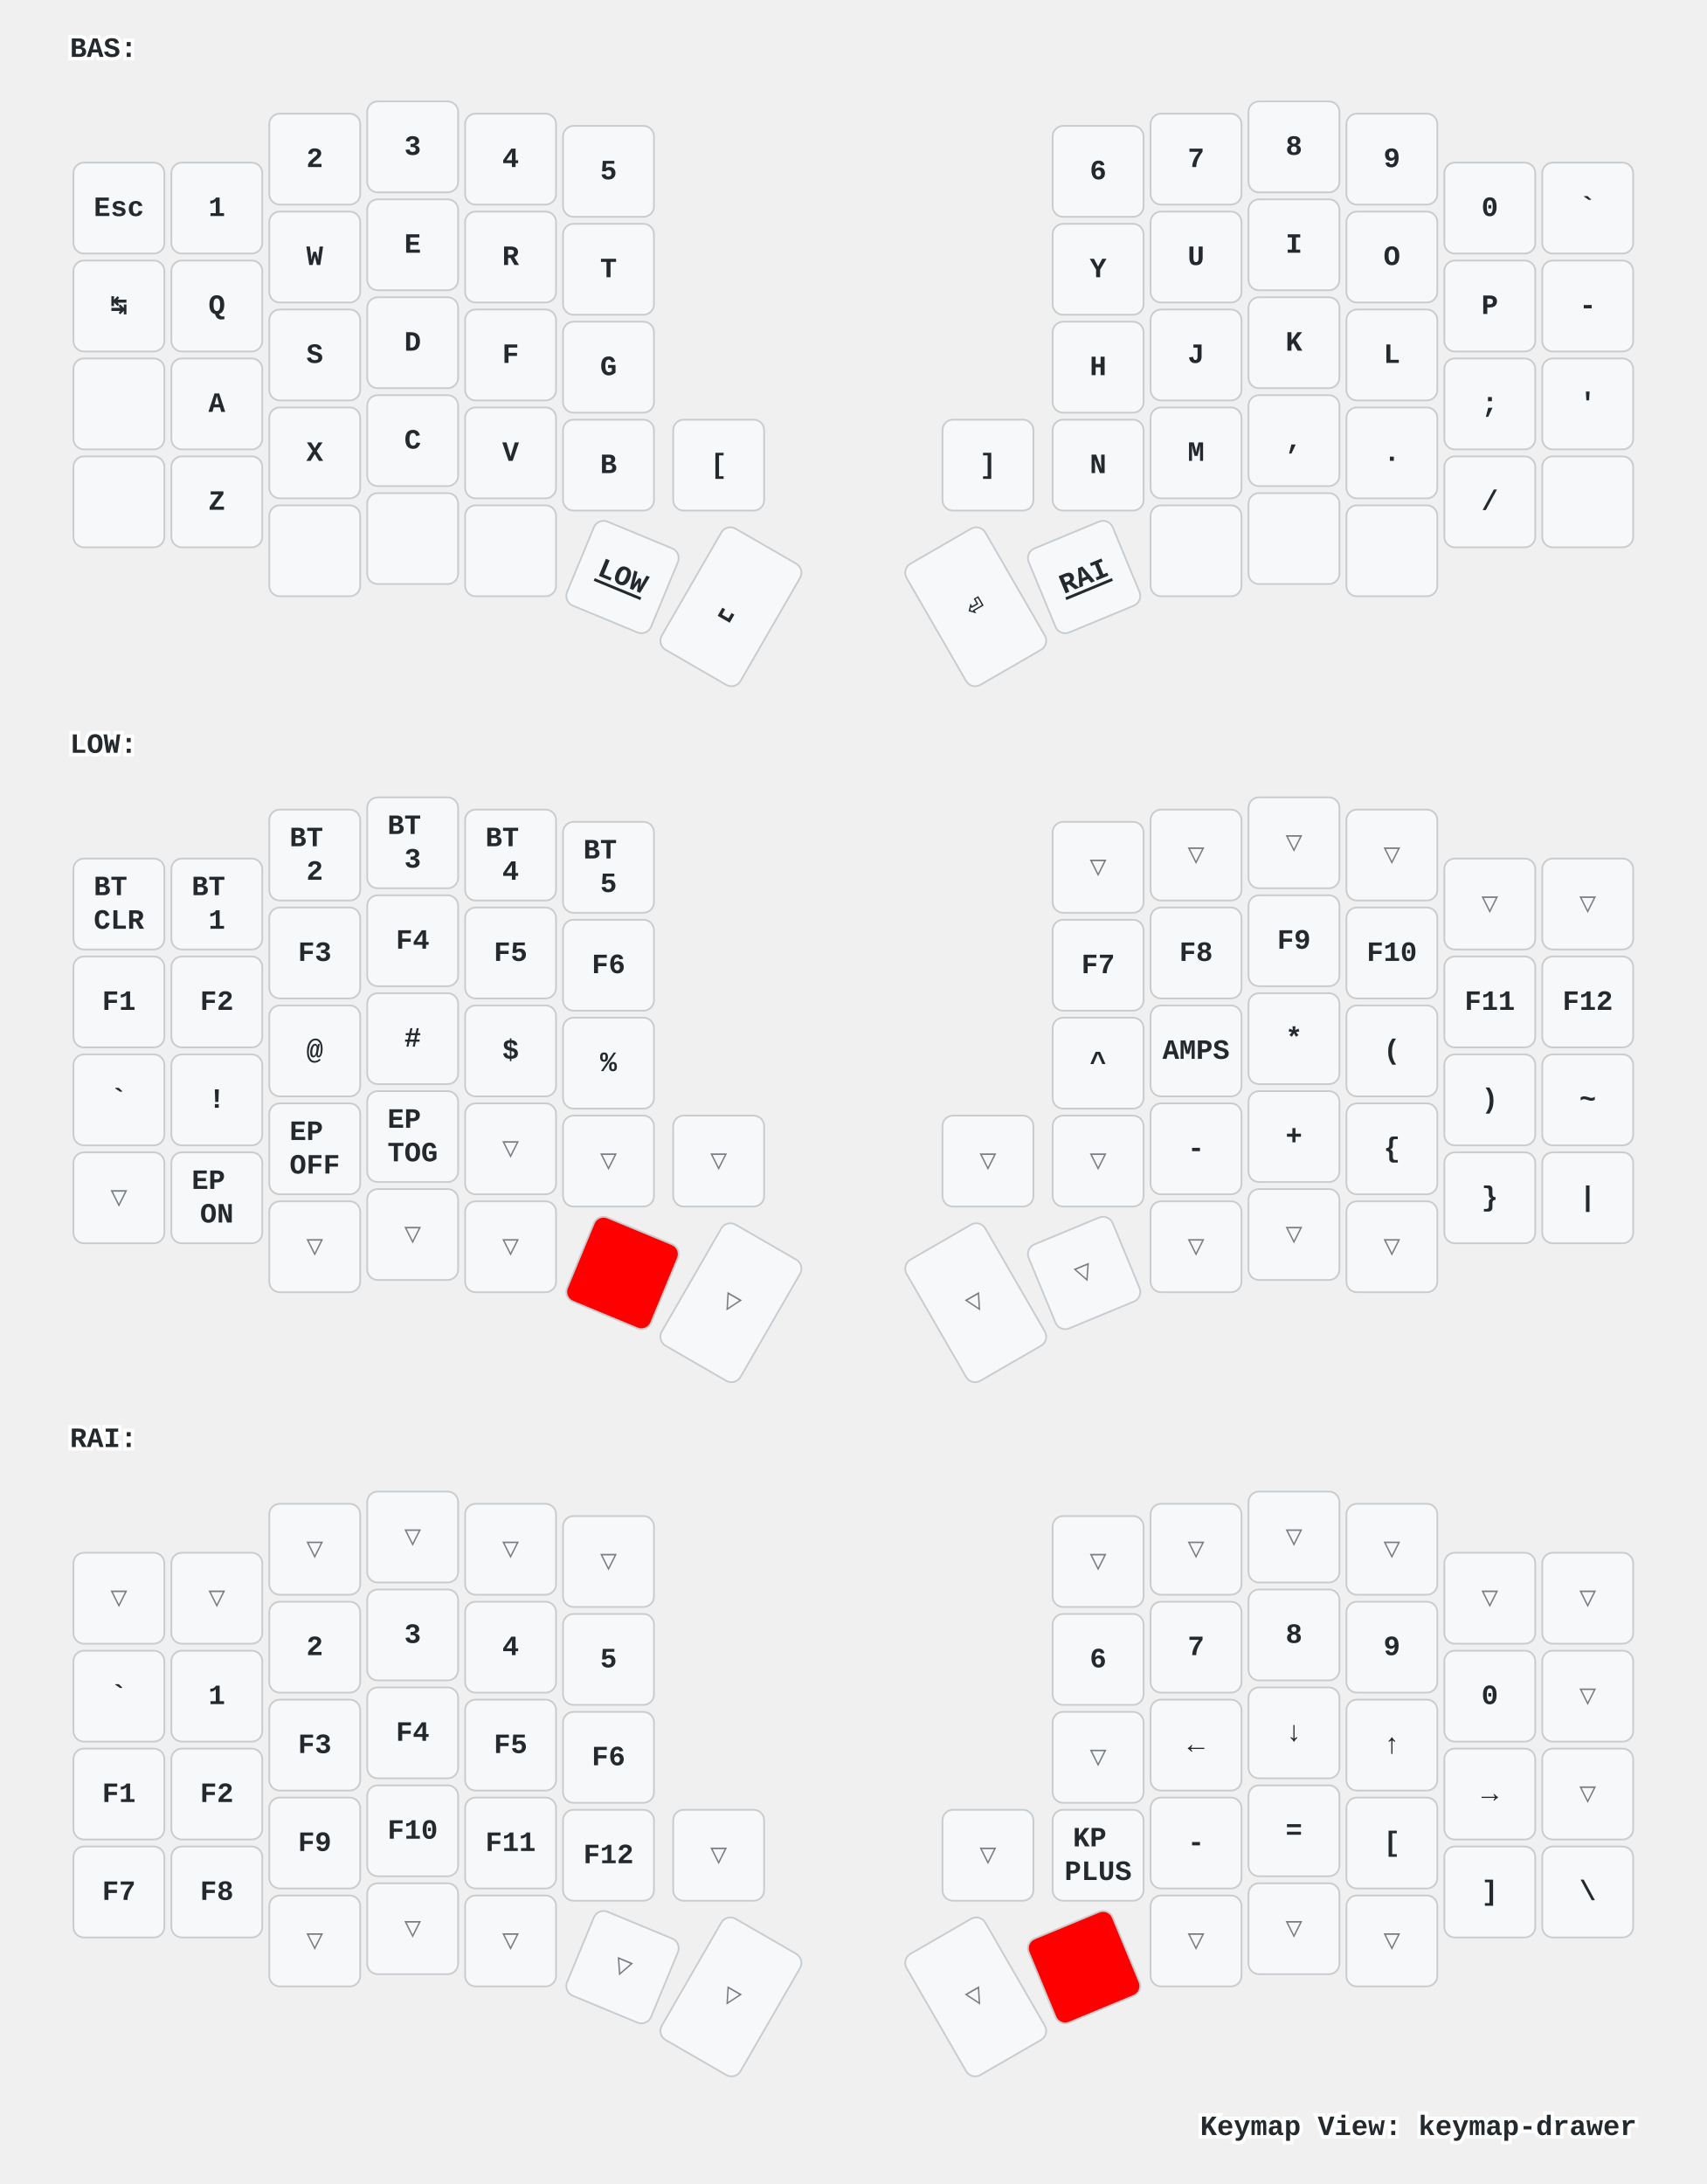
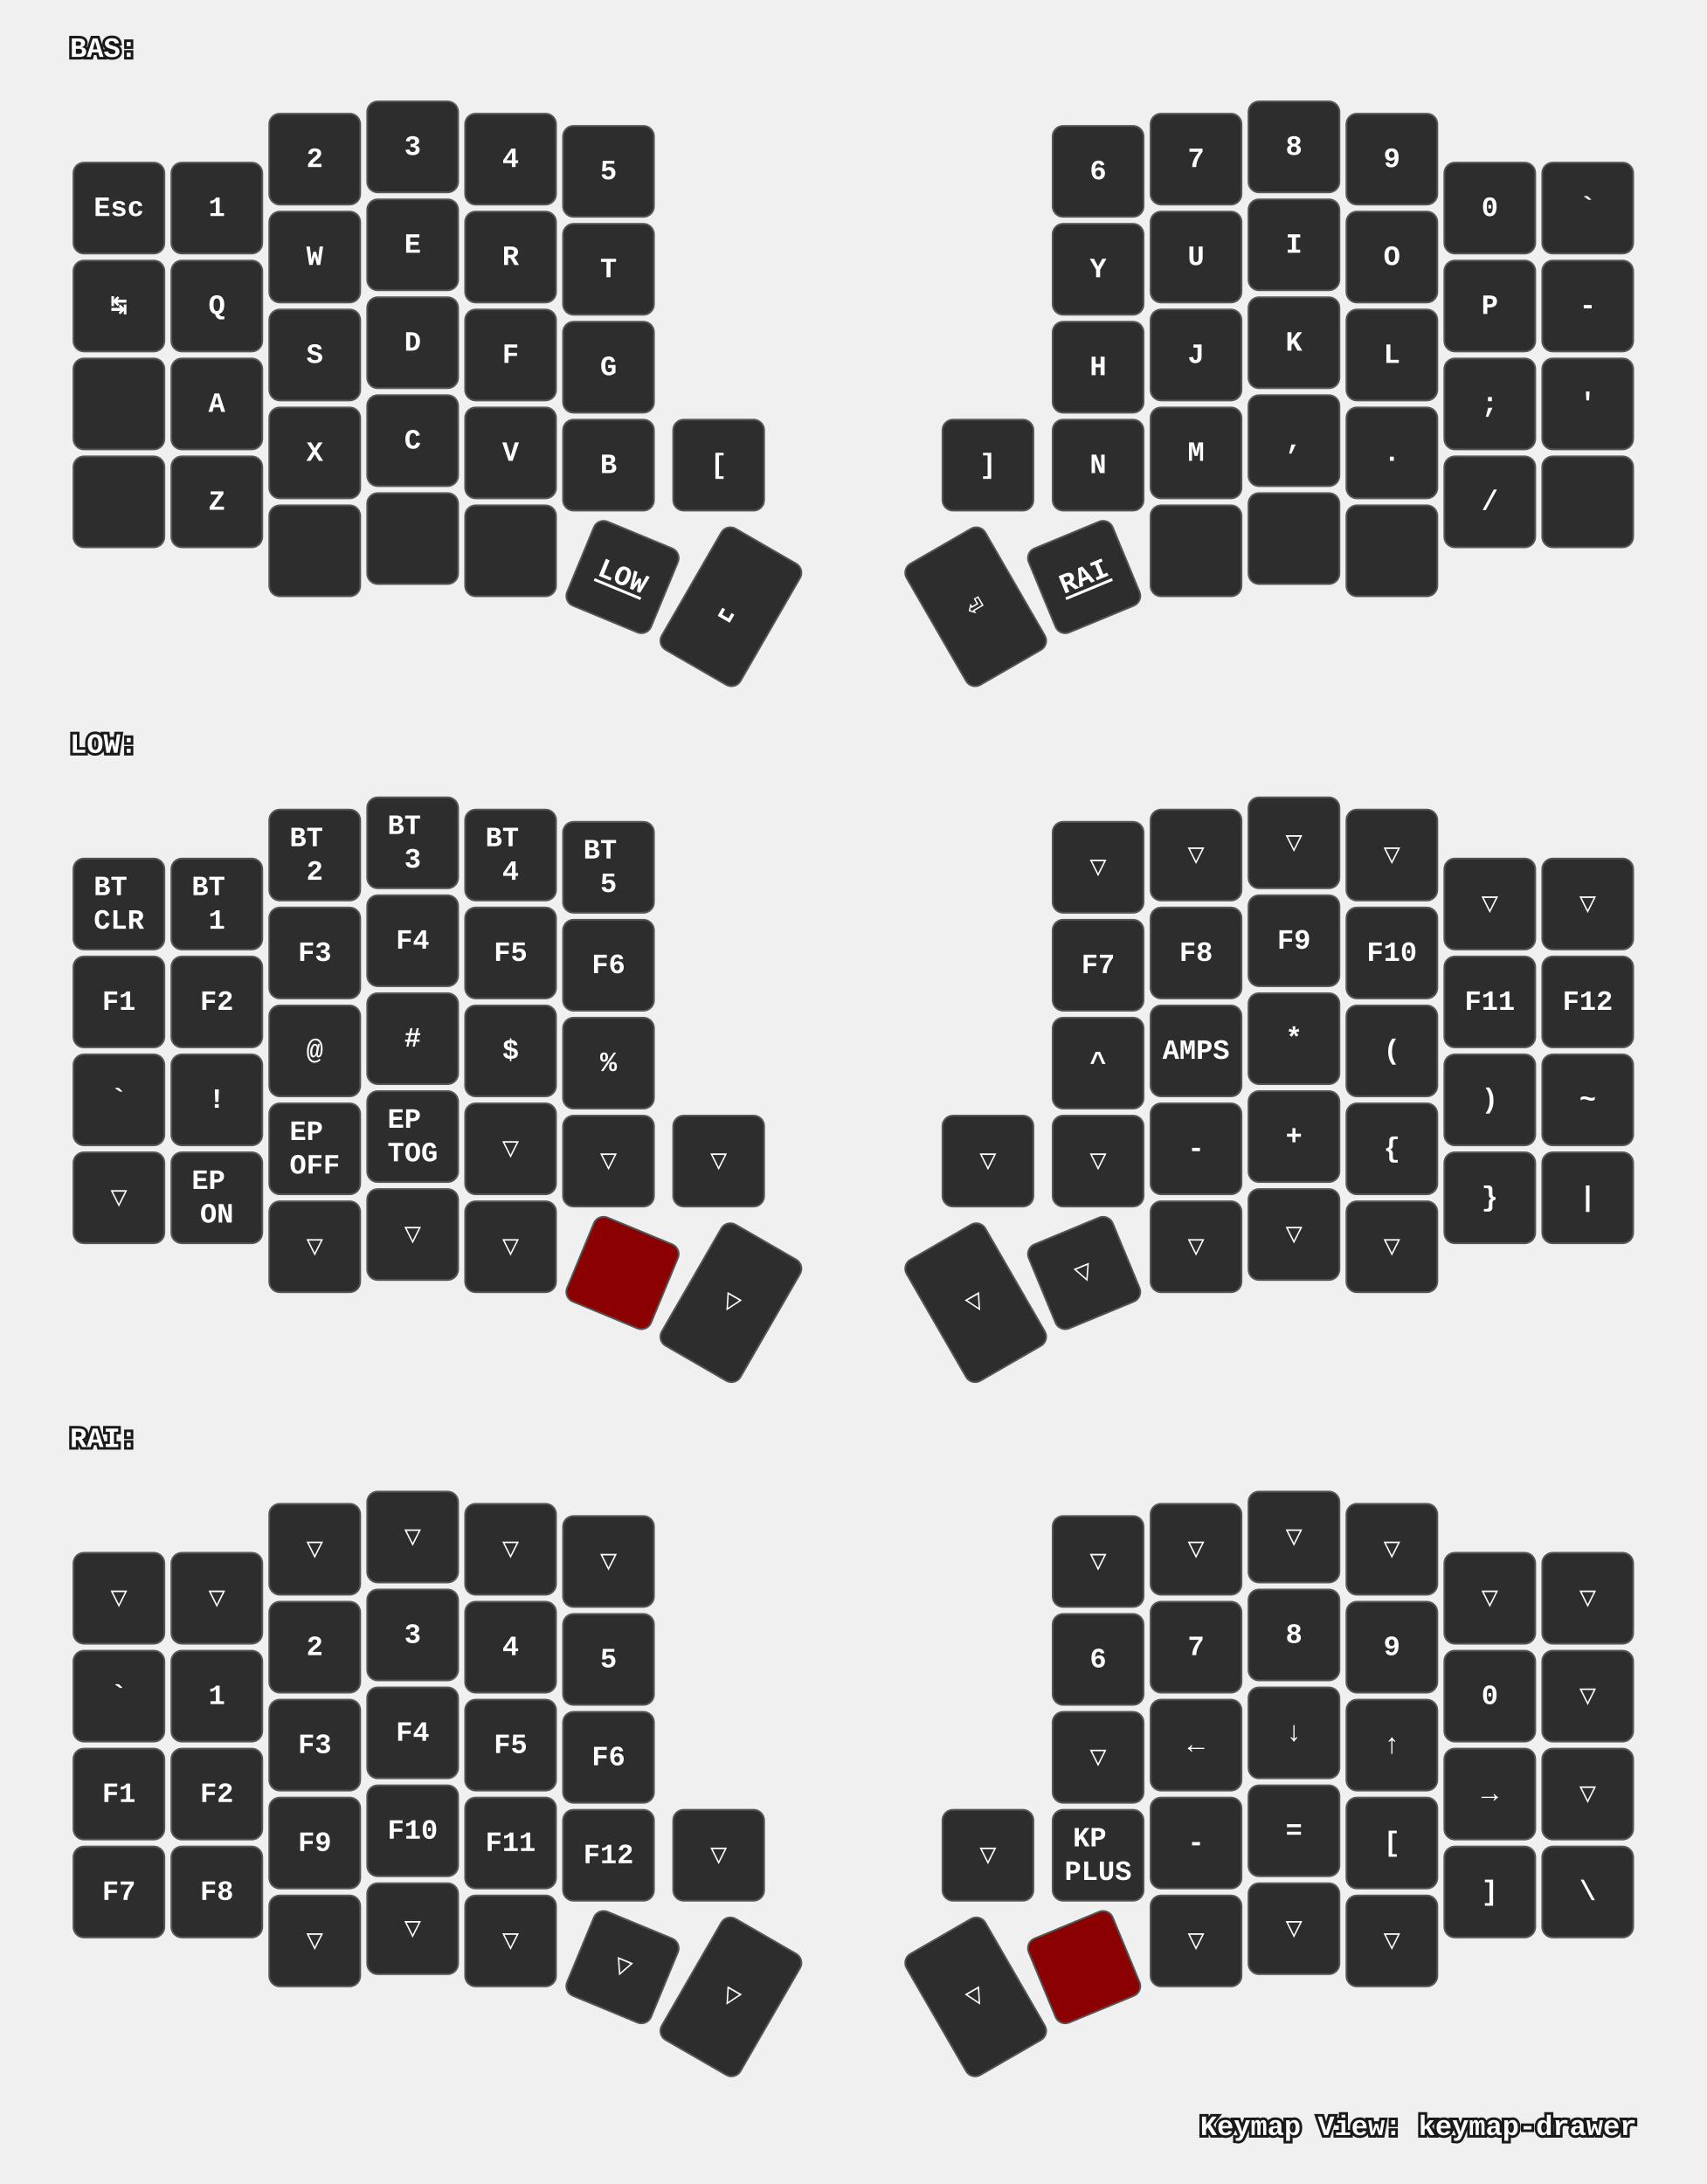
<svg xmlns="http://www.w3.org/2000/svg" xmlns:xlink="http://www.w3.org/1999/xlink" width="976" height="1249" viewBox="0 0 976 1249" class="keymap">
  <defs>/* start glyphs */
<svg id="mdi:apple-keyboard-command">
      <svg id="mdi-apple-keyboard-command" viewBox="0 0 24 24">
        <path d="M6,2A4,4 0 0,1 10,6V8H14V6A4,4 0 0,1 18,2A4,4 0 0,1 22,6A4,4 0 0,1 18,10H16V14H18A4,4 0 0,1 22,18A4,4 0 0,1 18,22A4,4 0 0,1 14,18V16H10V18A4,4 0 0,1 6,22A4,4 0 0,1 2,18A4,4 0 0,1 6,14H8V10H6A4,4 0 0,1 2,6A4,4 0 0,1 6,2M16,18A2,2 0 0,0 18,20A2,2 0 0,0 20,18A2,2 0 0,0 18,16H16V18M14,10H10V14H14V10M6,16A2,2 0 0,0 4,18A2,2 0 0,0 6,20A2,2 0 0,0 8,18V16H6M8,6A2,2 0 0,0 6,4A2,2 0 0,0 4,6A2,2 0 0,0 6,8H8V6M18,8A2,2 0 0,0 20,6A2,2 0 0,0 18,4A2,2 0 0,0 16,6V8H18Z" />
      </svg>
    </svg>
    <svg id="mdi:apple-keyboard-control">
      <svg id="mdi-apple-keyboard-control" viewBox="0 0 24 24">
        <path d="M19.78,11.78L18.36,13.19L12,6.83L5.64,13.19L4.22,11.78L12,4L19.78,11.78Z" />
      </svg>
    </svg>
    <svg id="mdi:apple-keyboard-option">
      <svg id="mdi-apple-keyboard-option" viewBox="0 0 24 24">
        <path d="M3,4H9.11L16.15,18H21V20H14.88L7.84,6H3V4M14,4H21V6H14V4Z" />
      </svg>
    </svg>
    <svg id="mdi:apple-keyboard-shift">
      <svg id="mdi-apple-keyboard-shift" viewBox="0 0 24 24">
        <path d="M15,18V12H17.17L12,6.83L6.83,12H9V18H15M12,4L22,14H17V20H7V14H2L12,4Z" />
      </svg>
    </svg>
    <svg id="mdi:backspace-outline">
      <svg id="mdi-backspace-outline" viewBox="0 0 24 24">
        <path d="M19,15.59L17.59,17L14,13.41L10.41,17L9,15.59L12.59,12L9,8.41L10.41,7L14,10.59L17.59,7L19,8.41L15.41,12L19,15.59M22,3A2,2 0 0,1 24,5V19A2,2 0 0,1 22,21H7C6.31,21 5.77,20.64 5.41,20.11L0,12L5.41,3.88C5.77,3.35 6.31,3 7,3H22M22,5H7L2.28,12L7,19H22V5Z" />
      </svg>
    </svg>
  </defs>/* end glyphs */
<style>/* inherit to force styles through use tags */
svg path {
    fill: inherit;
}

/* font and background color specifications */
svg.keymap {
    font-family: SFMono-Regular,Consolas,Liberation Mono,Menlo,monospace;
    font-size: 14px;
    font-kerning: normal;
    text-rendering: optimizeLegibility;
    fill: #24292e;
}

/* default key styling */
rect.key {
    fill: #f6f8fa;
}

rect.key, rect.combo {
    stroke: #c9cccf;
    stroke-width: 1;
}

/* default key side styling, only used is draw_key_sides is set */
rect.side {
    filter: brightness(90%);
}

/* color accent for combo boxes */
rect.combo, rect.combo-separate {
    fill: #cdf;
}

/* color accent for held keys */
rect.held, rect.combo.held {
    fill: #fdd;
}

/* color accent for ghost (optional) keys */
rect.ghost, rect.combo.ghost {
    stroke-dasharray: 4, 4;
    stroke-width: 2;
}

text {
    text-anchor: middle;
    dominant-baseline: middle;
}

/* styling for layer labels */
text.label {
    font-weight: bold;
    text-anchor: start;
    stroke: white;
    stroke-width: 4;
    paint-order: stroke;
}

/* styling for optional footer */
text.footer {
    text-anchor: end;
    dominant-baseline: auto;
    stroke: white;
    stroke-width: 4;
    paint-order: stroke;
}

/* styling for combo tap, and key non-tap label text */
text.combo, text.hold, text.shifted, text.left, text.right {
    font-size: 11px;
}

text.hold {
    text-anchor: middle;
    dominant-baseline: auto;
}

text.shifted {
    text-anchor: middle;
    dominant-baseline: hanging;
}

text.left {
    text-anchor: start;
}

text.right {
    text-anchor: end;
}

text.layer-activator {
    text-decoration: underline;
}

/* styling for hold/shifted label text in combo box */
text.combo.hold, text.combo.shifted, text.combo.left, text.combo.right {
    font-size: 8px;
}

/* lighter symbol for transparent keys */
text.trans {
    fill: #7b7e81;
}

/* styling for combo dendrons */
path.combo {
    stroke-width: 1;
    stroke: gray;
    fill: none;
}

/* Start Tabler Icons Cleanup */
/* cannot use height/width with glyphs */
.icon-tabler &gt; path {
    fill: inherit;
    stroke: inherit;
    stroke-width: 2;
}
/* hide tabler's default box */
.icon-tabler &gt; path[stroke="none"][fill="none"] {
    visibility: hidden;
}
/* End Tabler Icons Cleanup */

+ svg.keymap { fill: #d1d6db; }
+ rect.key { fill: #3f4750; }
+ rect.key, rect.combo { stroke: #60666c; }
+ rect.combo, rect.combo-separate { fill: #1f3d7a; }
+ rect.held, rect.combo.held { fill: #854747; }
+ text.label, text.footer { stroke: black; }
+ text.trans { fill: #7e8184; }
+ path.combo { stroke: #7f7f7f; }
+ 
/* For default sytles, see https://github.com/caksoylar/keymap-drawer/blob/main/keymap_drawer/config.py#L85 */

+ /* Dark theme override */
svg.keymap {
  font-family: Ubuntu Mono, Inconsolata, Consolas, Liberation Mono, Menlo, monospace;
  font-size: 16px;
  font-weight: bold;
  text-rendering: optimizeLegibility;
+   fill: #ffffff !important;
+ }
+ 
+ /* Dark background */
+ svg.keymap &gt; rect:first-child {
+   fill: #1a1a1a !important;
+ }
+ 
+ /* Dark theme key styling */
+ rect.key {
+   fill: #2d2d2d !important;
+   stroke: #555555 !important;
+ }
+ 
+ rect.combo, rect.combo-separate {
+   fill: #003366 !important;
+   stroke: #4a90e2 !important;
+ }
+ 
+ /* Dark theme held keys */
+ rect.held, rect.combo.held {
+   fill: #8B0000 !important;
+ }
+ 
+ /* Dark theme text styling */
+ text.label {
+   fill: #ffffff !important;
+   stroke: #1a1a1a !important;
+   stroke-width: 3;
+   paint-order: stroke;
+ }
+ 
+ text.footer {
+   fill: #ffffff !important;
+   stroke: #1a1a1a !important;
+   stroke-width: 3;
+   paint-order: stroke;
+ }
+ 
+ text {
+   fill: #ffffff !important;
}

/* Color accent for held keys
red = #f00
green = #0f0
blue = #00f
yellow = #ff0
cyan = #0ff
magenta = #f0f
white = #fff
black = #000
grey = #888
light grey = #ccc
#ffc
*/
rect.held, rect.combo.held {
    fill: #f00;
}

/* Technique borrowed and extended from https://github.com/englmaxi/zmk-config/blob/master/keymap-drawer/config.yaml */
.sym_sub_text.tap {
  translate: -5px 2px;
  font-size: 20px;
}
.sym_sub_text.shifted {
  translate: 10px 13px;
  font-size: 10px;
  opacity: 1.0;
}
.combo.sym_sub_text.tap {
  translate: -1px 1px;
}
.combo.sym_sub_text.shifted {
  translate: 7px 5px;
  font-size: 10px;
  opacity: 1.0;
}

/* Toggle */
.toggle.shifted {
  translate: -10px 12px;
}

.toggle.hold {
  translate: 13px -23px;
}

/* Variant for tap-dances */
.tap_dance.tap {
  translate: -7px 0px;
  font-size: 12px;
}
.tap_dance.shifted {
  translate: 7px 17px;
  font-size: 12px;
  opacity: 1.0;
}

/* Variant for symbol next to symbol */
.sym_by_sym.tap {
  translate: -6px 0px;
}
.sym_by_sym.shifted {
  translate: 10px 12px;
  opacity: 1.0;
}

.combo.sym_by_sym.tap {
  translate: -35px 0px;
}
.combo.sym_by_sym.shifted {
  translate: 35px 20px;
  opacity: 1.0;
}

.combo.sym_by_sym.hold {
  visibility: hidden;
}

/* hide hold box for combo sym_by_sym */
.combo.sym_by_sym.hold &gt; path[stroke="none"][fill="none"] {
  visibility: hidden;
}
</style>
  <g transform="translate(40, 0)" class="layer-BAS">
    <text x="0" y="28" class="label" id="BAS">BAS:</text>
    <g transform="translate(0, 56)">
      <g transform="translate(28, 63)" class="key keypos-0">
        <rect rx="6" ry="6" x="-26" y="-26" width="52" height="52" class="key" />
        <text x="0" y="0" class="key tap">Esc</text>
      </g>
      <g transform="translate(84, 63)" class="key keypos-1">
        <rect rx="6" ry="6" x="-26" y="-26" width="52" height="52" class="key" />
        <text x="0" y="0" class="key tap">1</text>
      </g>
      <g transform="translate(140, 35)" class="key keypos-2">
        <rect rx="6" ry="6" x="-26" y="-26" width="52" height="52" class="key" />
        <text x="0" y="0" class="key tap">2</text>
      </g>
      <g transform="translate(196, 28)" class="key keypos-3">
        <rect rx="6" ry="6" x="-26" y="-26" width="52" height="52" class="key" />
        <text x="0" y="0" class="key tap">3</text>
      </g>
      <g transform="translate(252, 35)" class="key keypos-4">
        <rect rx="6" ry="6" x="-26" y="-26" width="52" height="52" class="key" />
        <text x="0" y="0" class="key tap">4</text>
      </g>
      <g transform="translate(308, 42)" class="key keypos-5">
        <rect rx="6" ry="6" x="-26" y="-26" width="52" height="52" class="key" />
        <text x="0" y="0" class="key tap">5</text>
      </g>
      <g transform="translate(588, 42)" class="key keypos-6">
        <rect rx="6" ry="6" x="-26" y="-26" width="52" height="52" class="key" />
        <text x="0" y="0" class="key tap">6</text>
      </g>
      <g transform="translate(644, 35)" class="key keypos-7">
        <rect rx="6" ry="6" x="-26" y="-26" width="52" height="52" class="key" />
        <text x="0" y="0" class="key tap">7</text>
      </g>
      <g transform="translate(700, 28)" class="key keypos-8">
        <rect rx="6" ry="6" x="-26" y="-26" width="52" height="52" class="key" />
        <text x="0" y="0" class="key tap">8</text>
      </g>
      <g transform="translate(756, 35)" class="key keypos-9">
        <rect rx="6" ry="6" x="-26" y="-26" width="52" height="52" class="key" />
        <text x="0" y="0" class="key tap">9</text>
      </g>
      <g transform="translate(812, 63)" class="key keypos-10">
        <rect rx="6" ry="6" x="-26" y="-26" width="52" height="52" class="key" />
        <text x="0" y="0" class="key tap">0</text>
      </g>
      <g transform="translate(868, 63)" class="key keypos-11">
        <rect rx="6" ry="6" x="-26" y="-26" width="52" height="52" class="key" />
        <text x="0" y="0" class="key tap">`</text>
      </g>
      <g transform="translate(28, 119)" class="key keypos-12">
        <rect rx="6" ry="6" x="-26" y="-26" width="52" height="52" class="key" />
        <text x="0" y="0" class="key tap">↹</text>
      </g>
      <g transform="translate(84, 119)" class="key keypos-13">
        <rect rx="6" ry="6" x="-26" y="-26" width="52" height="52" class="key" />
        <text x="0" y="0" class="key tap">Q</text>
      </g>
      <g transform="translate(140, 91)" class="key keypos-14">
        <rect rx="6" ry="6" x="-26" y="-26" width="52" height="52" class="key" />
        <text x="0" y="0" class="key tap">W</text>
      </g>
      <g transform="translate(196, 84)" class="key keypos-15">
        <rect rx="6" ry="6" x="-26" y="-26" width="52" height="52" class="key" />
        <text x="0" y="0" class="key tap">E</text>
      </g>
      <g transform="translate(252, 91)" class="key keypos-16">
        <rect rx="6" ry="6" x="-26" y="-26" width="52" height="52" class="key" />
        <text x="0" y="0" class="key tap">R</text>
      </g>
      <g transform="translate(308, 98)" class="key keypos-17">
        <rect rx="6" ry="6" x="-26" y="-26" width="52" height="52" class="key" />
        <text x="0" y="0" class="key tap">T</text>
      </g>
      <g transform="translate(588, 98)" class="key keypos-18">
        <rect rx="6" ry="6" x="-26" y="-26" width="52" height="52" class="key" />
        <text x="0" y="0" class="key tap">Y</text>
      </g>
      <g transform="translate(644, 91)" class="key keypos-19">
        <rect rx="6" ry="6" x="-26" y="-26" width="52" height="52" class="key" />
        <text x="0" y="0" class="key tap">U</text>
      </g>
      <g transform="translate(700, 84)" class="key keypos-20">
        <rect rx="6" ry="6" x="-26" y="-26" width="52" height="52" class="key" />
        <text x="0" y="0" class="key tap">I</text>
      </g>
      <g transform="translate(756, 91)" class="key keypos-21">
        <rect rx="6" ry="6" x="-26" y="-26" width="52" height="52" class="key" />
        <text x="0" y="0" class="key tap">O</text>
      </g>
      <g transform="translate(812, 119)" class="key keypos-22">
        <rect rx="6" ry="6" x="-26" y="-26" width="52" height="52" class="key" />
        <text x="0" y="0" class="key tap">P</text>
      </g>
      <g transform="translate(868, 119)" class="key keypos-23">
        <rect rx="6" ry="6" x="-26" y="-26" width="52" height="52" class="key" />
        <text x="0" y="0" class="key tap">-</text>
      </g>
      <g transform="translate(28, 175)" class="key keypos-24">
        <rect rx="6" ry="6" x="-26" y="-26" width="52" height="52" class="key" />
        <use href="#mdi:apple-keyboard-control" xlink:href="#mdi:apple-keyboard-control" x="-9" y="-9" height="18" width="18.0" class="key tap glyph mdi:apple-keyboard-control" />
      </g>
      <g transform="translate(84, 175)" class="key keypos-25">
        <rect rx="6" ry="6" x="-26" y="-26" width="52" height="52" class="key" />
        <text x="0" y="0" class="key tap">A</text>
      </g>
      <g transform="translate(140, 147)" class="key keypos-26">
        <rect rx="6" ry="6" x="-26" y="-26" width="52" height="52" class="key" />
        <text x="0" y="0" class="key tap">S</text>
      </g>
      <g transform="translate(196, 140)" class="key keypos-27">
        <rect rx="6" ry="6" x="-26" y="-26" width="52" height="52" class="key" />
        <text x="0" y="0" class="key tap">D</text>
      </g>
      <g transform="translate(252, 147)" class="key keypos-28">
        <rect rx="6" ry="6" x="-26" y="-26" width="52" height="52" class="key" />
        <text x="0" y="0" class="key tap">F</text>
      </g>
      <g transform="translate(308, 154)" class="key keypos-29">
        <rect rx="6" ry="6" x="-26" y="-26" width="52" height="52" class="key" />
        <text x="0" y="0" class="key tap">G</text>
      </g>
      <g transform="translate(588, 154)" class="key keypos-30">
        <rect rx="6" ry="6" x="-26" y="-26" width="52" height="52" class="key" />
        <text x="0" y="0" class="key tap">H</text>
      </g>
      <g transform="translate(644, 147)" class="key keypos-31">
        <rect rx="6" ry="6" x="-26" y="-26" width="52" height="52" class="key" />
        <text x="0" y="0" class="key tap">J</text>
      </g>
      <g transform="translate(700, 140)" class="key keypos-32">
        <rect rx="6" ry="6" x="-26" y="-26" width="52" height="52" class="key" />
        <text x="0" y="0" class="key tap">K</text>
      </g>
      <g transform="translate(756, 147)" class="key keypos-33">
        <rect rx="6" ry="6" x="-26" y="-26" width="52" height="52" class="key" />
        <text x="0" y="0" class="key tap">L</text>
      </g>
      <g transform="translate(812, 175)" class="key keypos-34">
        <rect rx="6" ry="6" x="-26" y="-26" width="52" height="52" class="key" />
        <text x="0" y="0" class="key tap">;</text>
      </g>
      <g transform="translate(868, 175)" class="key keypos-35">
        <rect rx="6" ry="6" x="-26" y="-26" width="52" height="52" class="key" />
        <text x="0" y="0" class="key tap">'</text>
      </g>
      <g transform="translate(28, 231)" class="key keypos-36">
        <rect rx="6" ry="6" x="-26" y="-26" width="52" height="52" class="key" />
        <use href="#mdi:apple-keyboard-shift" xlink:href="#mdi:apple-keyboard-shift" x="-9" y="-9" height="18" width="18.0" class="key tap glyph mdi:apple-keyboard-shift" />
      </g>
      <g transform="translate(84, 231)" class="key keypos-37">
        <rect rx="6" ry="6" x="-26" y="-26" width="52" height="52" class="key" />
        <text x="0" y="0" class="key tap">Z</text>
      </g>
      <g transform="translate(140, 203)" class="key keypos-38">
        <rect rx="6" ry="6" x="-26" y="-26" width="52" height="52" class="key" />
        <text x="0" y="0" class="key tap">X</text>
      </g>
      <g transform="translate(196, 196)" class="key keypos-39">
        <rect rx="6" ry="6" x="-26" y="-26" width="52" height="52" class="key" />
        <text x="0" y="0" class="key tap">C</text>
      </g>
      <g transform="translate(252, 203)" class="key keypos-40">
        <rect rx="6" ry="6" x="-26" y="-26" width="52" height="52" class="key" />
        <text x="0" y="0" class="key tap">V</text>
      </g>
      <g transform="translate(308, 210)" class="key keypos-41">
        <rect rx="6" ry="6" x="-26" y="-26" width="52" height="52" class="key" />
        <text x="0" y="0" class="key tap">B</text>
      </g>
      <g transform="translate(371, 210)" class="key keypos-42">
        <rect rx="6" ry="6" x="-26" y="-26" width="52" height="52" class="key" />
        <text x="0" y="0" class="key tap">[</text>
      </g>
      <g transform="translate(525, 210)" class="key keypos-43">
        <rect rx="6" ry="6" x="-26" y="-26" width="52" height="52" class="key" />
        <text x="0" y="0" class="key tap">]</text>
      </g>
      <g transform="translate(588, 210)" class="key keypos-44">
        <rect rx="6" ry="6" x="-26" y="-26" width="52" height="52" class="key" />
        <text x="0" y="0" class="key tap">N</text>
      </g>
      <g transform="translate(644, 203)" class="key keypos-45">
        <rect rx="6" ry="6" x="-26" y="-26" width="52" height="52" class="key" />
        <text x="0" y="0" class="key tap">M</text>
      </g>
      <g transform="translate(700, 196)" class="key keypos-46">
        <rect rx="6" ry="6" x="-26" y="-26" width="52" height="52" class="key" />
        <text x="0" y="0" class="key tap">,</text>
      </g>
      <g transform="translate(756, 203)" class="key keypos-47">
        <rect rx="6" ry="6" x="-26" y="-26" width="52" height="52" class="key" />
        <text x="0" y="0" class="key tap">.</text>
      </g>
      <g transform="translate(812, 231)" class="key keypos-48">
        <rect rx="6" ry="6" x="-26" y="-26" width="52" height="52" class="key" />
        <text x="0" y="0" class="key tap">/</text>
      </g>
      <g transform="translate(868, 231)" class="key keypos-49">
        <rect rx="6" ry="6" x="-26" y="-26" width="52" height="52" class="key" />
        <use href="#mdi:apple-keyboard-shift" xlink:href="#mdi:apple-keyboard-shift" x="-9" y="-9" height="18" width="18.0" class="key tap glyph mdi:apple-keyboard-shift" />
      </g>
      <g transform="translate(140, 259)" class="key keypos-50">
        <rect rx="6" ry="6" x="-26" y="-26" width="52" height="52" class="key" />
        <use href="#mdi:apple-keyboard-control" xlink:href="#mdi:apple-keyboard-control" x="-9" y="-9" height="18" width="18.0" class="key tap glyph mdi:apple-keyboard-control" />
      </g>
      <g transform="translate(196, 252)" class="key keypos-51">
        <rect rx="6" ry="6" x="-26" y="-26" width="52" height="52" class="key" />
        <use href="#mdi:apple-keyboard-option" xlink:href="#mdi:apple-keyboard-option" x="-9" y="-9" height="18" width="18.0" class="key tap glyph mdi:apple-keyboard-option" />
      </g>
      <g transform="translate(252, 259)" class="key keypos-52">
        <rect rx="6" ry="6" x="-26" y="-26" width="52" height="52" class="key" />
        <use href="#mdi:apple-keyboard-command" xlink:href="#mdi:apple-keyboard-command" x="-9" y="-9" height="18" width="18.0" class="key tap glyph mdi:apple-keyboard-command" />
      </g>
      <g transform="translate(316, 274) rotate(22.5)" class="key keypos-53">
        <rect rx="6" ry="6" x="-26" y="-26" width="52" height="52" class="key" />
        <a href="#LOW">
          <text x="0" y="0" class="key tap layer-activator">LOW</text>
        </a>
      </g>
      <g transform="translate(378, 291) rotate(30.0)" class="key keypos-54">
        <rect rx="6" ry="6" x="-26" y="-40" width="52" height="80" class="key" />
        <text x="0" y="0" class="key tap">␣</text>
      </g>
      <g transform="translate(518, 291) rotate(-30.0)" class="key keypos-55">
        <rect rx="6" ry="6" x="-26" y="-40" width="52" height="80" class="key" />
        <text x="0" y="0" class="key tap">⏎</text>
      </g>
      <g transform="translate(580, 274) rotate(-22.5)" class="key keypos-56">
        <rect rx="6" ry="6" x="-26" y="-26" width="52" height="52" class="key" />
        <a href="#RAI">
          <text x="0" y="0" class="key tap layer-activator">RAI</text>
        </a>
      </g>
      <g transform="translate(644, 259)" class="key keypos-57">
        <rect rx="6" ry="6" x="-26" y="-26" width="52" height="52" class="key" />
        <use href="#mdi:backspace-outline" xlink:href="#mdi:backspace-outline" x="-9" y="-9" height="18" width="18.0" class="key tap glyph mdi:backspace-outline" />
      </g>
      <g transform="translate(700, 252)" class="key keypos-58">
        <rect rx="6" ry="6" x="-26" y="-26" width="52" height="52" class="key" />
        <use href="#mdi:apple-keyboard-command" xlink:href="#mdi:apple-keyboard-command" x="-9" y="-9" height="18" width="18.0" class="key tap glyph mdi:apple-keyboard-command" />
      </g>
      <g transform="translate(756, 259)" class="key keypos-59">
        <rect rx="6" ry="6" x="-26" y="-26" width="52" height="52" class="key" />
        <use href="#mdi:apple-keyboard-option" xlink:href="#mdi:apple-keyboard-option" x="-9" y="-9" height="18" width="18.0" class="key tap glyph mdi:apple-keyboard-option" />
      </g>
    </g>
  </g>
  <g transform="translate(40, 398)" class="layer-LOW">
    <text x="0" y="28" class="label" id="LOW">LOW:</text>
    <g transform="translate(0, 56)">
      <g transform="translate(28, 63)" class="key keypos-0">
        <rect rx="6" ry="6" x="-26" y="-26" width="52" height="52" class="key" />
        <text x="0" y="0" class="key tap">
          <tspan x="0" dy="-0.6em">BT</tspan>
          <tspan x="0" dy="1.2em">CLR</tspan>
        </text>
      </g>
      <g transform="translate(84, 63)" class="key keypos-1">
        <rect rx="6" ry="6" x="-26" y="-26" width="52" height="52" class="key" />
        <text x="0" y="0" class="key tap">
          <tspan x="0" dy="-0.6em">BT</tspan>
          <tspan x="0" dy="1.2em">1</tspan>
        </text>
      </g>
      <g transform="translate(140, 35)" class="key keypos-2">
        <rect rx="6" ry="6" x="-26" y="-26" width="52" height="52" class="key" />
        <text x="0" y="0" class="key tap">
          <tspan x="0" dy="-0.6em">BT</tspan>
          <tspan x="0" dy="1.2em">2</tspan>
        </text>
      </g>
      <g transform="translate(196, 28)" class="key keypos-3">
        <rect rx="6" ry="6" x="-26" y="-26" width="52" height="52" class="key" />
        <text x="0" y="0" class="key tap">
          <tspan x="0" dy="-0.6em">BT</tspan>
          <tspan x="0" dy="1.2em">3</tspan>
        </text>
      </g>
      <g transform="translate(252, 35)" class="key keypos-4">
        <rect rx="6" ry="6" x="-26" y="-26" width="52" height="52" class="key" />
        <text x="0" y="0" class="key tap">
          <tspan x="0" dy="-0.6em">BT</tspan>
          <tspan x="0" dy="1.2em">4</tspan>
        </text>
      </g>
      <g transform="translate(308, 42)" class="key keypos-5">
        <rect rx="6" ry="6" x="-26" y="-26" width="52" height="52" class="key" />
        <text x="0" y="0" class="key tap">
          <tspan x="0" dy="-0.6em">BT</tspan>
          <tspan x="0" dy="1.2em">5</tspan>
        </text>
      </g>
      <g transform="translate(588, 42)" class="key trans keypos-6">
        <rect rx="6" ry="6" x="-26" y="-26" width="52" height="52" class="key trans" />
        <text x="0" y="0" class="key trans tap">▽</text>
      </g>
      <g transform="translate(644, 35)" class="key trans keypos-7">
        <rect rx="6" ry="6" x="-26" y="-26" width="52" height="52" class="key trans" />
        <text x="0" y="0" class="key trans tap">▽</text>
      </g>
      <g transform="translate(700, 28)" class="key trans keypos-8">
        <rect rx="6" ry="6" x="-26" y="-26" width="52" height="52" class="key trans" />
        <text x="0" y="0" class="key trans tap">▽</text>
      </g>
      <g transform="translate(756, 35)" class="key trans keypos-9">
        <rect rx="6" ry="6" x="-26" y="-26" width="52" height="52" class="key trans" />
        <text x="0" y="0" class="key trans tap">▽</text>
      </g>
      <g transform="translate(812, 63)" class="key trans keypos-10">
        <rect rx="6" ry="6" x="-26" y="-26" width="52" height="52" class="key trans" />
        <text x="0" y="0" class="key trans tap">▽</text>
      </g>
      <g transform="translate(868, 63)" class="key trans keypos-11">
        <rect rx="6" ry="6" x="-26" y="-26" width="52" height="52" class="key trans" />
        <text x="0" y="0" class="key trans tap">▽</text>
      </g>
      <g transform="translate(28, 119)" class="key keypos-12">
        <rect rx="6" ry="6" x="-26" y="-26" width="52" height="52" class="key" />
        <text x="0" y="0" class="key tap">F1</text>
      </g>
      <g transform="translate(84, 119)" class="key keypos-13">
        <rect rx="6" ry="6" x="-26" y="-26" width="52" height="52" class="key" />
        <text x="0" y="0" class="key tap">F2</text>
      </g>
      <g transform="translate(140, 91)" class="key keypos-14">
        <rect rx="6" ry="6" x="-26" y="-26" width="52" height="52" class="key" />
        <text x="0" y="0" class="key tap">F3</text>
      </g>
      <g transform="translate(196, 84)" class="key keypos-15">
        <rect rx="6" ry="6" x="-26" y="-26" width="52" height="52" class="key" />
        <text x="0" y="0" class="key tap">F4</text>
      </g>
      <g transform="translate(252, 91)" class="key keypos-16">
        <rect rx="6" ry="6" x="-26" y="-26" width="52" height="52" class="key" />
        <text x="0" y="0" class="key tap">F5</text>
      </g>
      <g transform="translate(308, 98)" class="key keypos-17">
        <rect rx="6" ry="6" x="-26" y="-26" width="52" height="52" class="key" />
        <text x="0" y="0" class="key tap">F6</text>
      </g>
      <g transform="translate(588, 98)" class="key keypos-18">
        <rect rx="6" ry="6" x="-26" y="-26" width="52" height="52" class="key" />
        <text x="0" y="0" class="key tap">F7</text>
      </g>
      <g transform="translate(644, 91)" class="key keypos-19">
        <rect rx="6" ry="6" x="-26" y="-26" width="52" height="52" class="key" />
        <text x="0" y="0" class="key tap">F8</text>
      </g>
      <g transform="translate(700, 84)" class="key keypos-20">
        <rect rx="6" ry="6" x="-26" y="-26" width="52" height="52" class="key" />
        <text x="0" y="0" class="key tap">F9</text>
      </g>
      <g transform="translate(756, 91)" class="key keypos-21">
        <rect rx="6" ry="6" x="-26" y="-26" width="52" height="52" class="key" />
        <text x="0" y="0" class="key tap">F10</text>
      </g>
      <g transform="translate(812, 119)" class="key keypos-22">
        <rect rx="6" ry="6" x="-26" y="-26" width="52" height="52" class="key" />
        <text x="0" y="0" class="key tap">F11</text>
      </g>
      <g transform="translate(868, 119)" class="key keypos-23">
        <rect rx="6" ry="6" x="-26" y="-26" width="52" height="52" class="key" />
        <text x="0" y="0" class="key tap">F12</text>
      </g>
      <g transform="translate(28, 175)" class="key keypos-24">
        <rect rx="6" ry="6" x="-26" y="-26" width="52" height="52" class="key" />
        <text x="0" y="0" class="key tap">`</text>
      </g>
      <g transform="translate(84, 175)" class="key keypos-25">
        <rect rx="6" ry="6" x="-26" y="-26" width="52" height="52" class="key" />
        <text x="0" y="0" class="key tap">!</text>
      </g>
      <g transform="translate(140, 147)" class="key keypos-26">
        <rect rx="6" ry="6" x="-26" y="-26" width="52" height="52" class="key" />
        <text x="0" y="0" class="key tap">@</text>
      </g>
      <g transform="translate(196, 140)" class="key keypos-27">
        <rect rx="6" ry="6" x="-26" y="-26" width="52" height="52" class="key" />
        <text x="0" y="0" class="key tap">#</text>
      </g>
      <g transform="translate(252, 147)" class="key keypos-28">
        <rect rx="6" ry="6" x="-26" y="-26" width="52" height="52" class="key" />
        <text x="0" y="0" class="key tap">$</text>
      </g>
      <g transform="translate(308, 154)" class="key keypos-29">
        <rect rx="6" ry="6" x="-26" y="-26" width="52" height="52" class="key" />
        <text x="0" y="0" class="key tap">%</text>
      </g>
      <g transform="translate(588, 154)" class="key keypos-30">
        <rect rx="6" ry="6" x="-26" y="-26" width="52" height="52" class="key" />
        <text x="0" y="0" class="key tap">^</text>
      </g>
      <g transform="translate(644, 147)" class="key keypos-31">
        <rect rx="6" ry="6" x="-26" y="-26" width="52" height="52" class="key" />
        <text x="0" y="0" class="key tap">AMPS</text>
      </g>
      <g transform="translate(700, 140)" class="key keypos-32">
        <rect rx="6" ry="6" x="-26" y="-26" width="52" height="52" class="key" />
        <text x="0" y="0" class="key tap">*</text>
      </g>
      <g transform="translate(756, 147)" class="key keypos-33">
        <rect rx="6" ry="6" x="-26" y="-26" width="52" height="52" class="key" />
        <text x="0" y="0" class="key tap">(</text>
      </g>
      <g transform="translate(812, 175)" class="key keypos-34">
        <rect rx="6" ry="6" x="-26" y="-26" width="52" height="52" class="key" />
        <text x="0" y="0" class="key tap">)</text>
      </g>
      <g transform="translate(868, 175)" class="key keypos-35">
        <rect rx="6" ry="6" x="-26" y="-26" width="52" height="52" class="key" />
        <text x="0" y="0" class="key tap">~</text>
      </g>
      <g transform="translate(28, 231)" class="key trans keypos-36">
        <rect rx="6" ry="6" x="-26" y="-26" width="52" height="52" class="key trans" />
        <text x="0" y="0" class="key trans tap">▽</text>
      </g>
      <g transform="translate(84, 231)" class="key keypos-37">
        <rect rx="6" ry="6" x="-26" y="-26" width="52" height="52" class="key" />
        <text x="0" y="0" class="key tap">
          <tspan x="0" dy="-0.6em">EP</tspan>
          <tspan x="0" dy="1.2em">ON</tspan>
        </text>
      </g>
      <g transform="translate(140, 203)" class="key keypos-38">
        <rect rx="6" ry="6" x="-26" y="-26" width="52" height="52" class="key" />
        <text x="0" y="0" class="key tap">
          <tspan x="0" dy="-0.6em">EP</tspan>
          <tspan x="0" dy="1.2em">OFF</tspan>
        </text>
      </g>
      <g transform="translate(196, 196)" class="key keypos-39">
        <rect rx="6" ry="6" x="-26" y="-26" width="52" height="52" class="key" />
        <text x="0" y="0" class="key tap">
          <tspan x="0" dy="-0.6em">EP</tspan>
          <tspan x="0" dy="1.2em">TOG</tspan>
        </text>
      </g>
      <g transform="translate(252, 203)" class="key trans keypos-40">
        <rect rx="6" ry="6" x="-26" y="-26" width="52" height="52" class="key trans" />
        <text x="0" y="0" class="key trans tap">▽</text>
      </g>
      <g transform="translate(308, 210)" class="key trans keypos-41">
        <rect rx="6" ry="6" x="-26" y="-26" width="52" height="52" class="key trans" />
        <text x="0" y="0" class="key trans tap">▽</text>
      </g>
      <g transform="translate(371, 210)" class="key trans keypos-42">
        <rect rx="6" ry="6" x="-26" y="-26" width="52" height="52" class="key trans" />
        <text x="0" y="0" class="key trans tap">▽</text>
      </g>
      <g transform="translate(525, 210)" class="key trans keypos-43">
        <rect rx="6" ry="6" x="-26" y="-26" width="52" height="52" class="key trans" />
        <text x="0" y="0" class="key trans tap">▽</text>
      </g>
      <g transform="translate(588, 210)" class="key trans keypos-44">
        <rect rx="6" ry="6" x="-26" y="-26" width="52" height="52" class="key trans" />
        <text x="0" y="0" class="key trans tap">▽</text>
      </g>
      <g transform="translate(644, 203)" class="key keypos-45">
        <rect rx="6" ry="6" x="-26" y="-26" width="52" height="52" class="key" />
        <text x="0" y="0" class="key tap">-</text>
      </g>
      <g transform="translate(700, 196)" class="key keypos-46">
        <rect rx="6" ry="6" x="-26" y="-26" width="52" height="52" class="key" />
        <text x="0" y="0" class="key tap">+</text>
      </g>
      <g transform="translate(756, 203)" class="key keypos-47">
        <rect rx="6" ry="6" x="-26" y="-26" width="52" height="52" class="key" />
        <text x="0" y="0" class="key tap">{</text>
      </g>
      <g transform="translate(812, 231)" class="key keypos-48">
        <rect rx="6" ry="6" x="-26" y="-26" width="52" height="52" class="key" />
        <text x="0" y="0" class="key tap">}</text>
      </g>
      <g transform="translate(868, 231)" class="key keypos-49">
        <rect rx="6" ry="6" x="-26" y="-26" width="52" height="52" class="key" />
        <text x="0" y="0" class="key tap">|</text>
      </g>
      <g transform="translate(140, 259)" class="key trans keypos-50">
        <rect rx="6" ry="6" x="-26" y="-26" width="52" height="52" class="key trans" />
        <text x="0" y="0" class="key trans tap">▽</text>
      </g>
      <g transform="translate(196, 252)" class="key trans keypos-51">
        <rect rx="6" ry="6" x="-26" y="-26" width="52" height="52" class="key trans" />
        <text x="0" y="0" class="key trans tap">▽</text>
      </g>
      <g transform="translate(252, 259)" class="key trans keypos-52">
        <rect rx="6" ry="6" x="-26" y="-26" width="52" height="52" class="key trans" />
        <text x="0" y="0" class="key trans tap">▽</text>
      </g>
      <g transform="translate(316, 274) rotate(22.5)" class="key held keypos-53">
        <rect rx="6" ry="6" x="-26" y="-26" width="52" height="52" class="key held" />
      </g>
      <g transform="translate(378, 291) rotate(30.0)" class="key trans keypos-54">
        <rect rx="6" ry="6" x="-26" y="-40" width="52" height="80" class="key trans" />
        <text x="0" y="0" class="key trans tap">▽</text>
      </g>
      <g transform="translate(518, 291) rotate(-30.0)" class="key trans keypos-55">
        <rect rx="6" ry="6" x="-26" y="-40" width="52" height="80" class="key trans" />
        <text x="0" y="0" class="key trans tap">▽</text>
      </g>
      <g transform="translate(580, 274) rotate(-22.5)" class="key trans keypos-56">
        <rect rx="6" ry="6" x="-26" y="-26" width="52" height="52" class="key trans" />
        <text x="0" y="0" class="key trans tap">▽</text>
      </g>
      <g transform="translate(644, 259)" class="key trans keypos-57">
        <rect rx="6" ry="6" x="-26" y="-26" width="52" height="52" class="key trans" />
        <text x="0" y="0" class="key trans tap">▽</text>
      </g>
      <g transform="translate(700, 252)" class="key trans keypos-58">
        <rect rx="6" ry="6" x="-26" y="-26" width="52" height="52" class="key trans" />
        <text x="0" y="0" class="key trans tap">▽</text>
      </g>
      <g transform="translate(756, 259)" class="key trans keypos-59">
        <rect rx="6" ry="6" x="-26" y="-26" width="52" height="52" class="key trans" />
        <text x="0" y="0" class="key trans tap">▽</text>
      </g>
    </g>
  </g>
  <g transform="translate(40, 795)" class="layer-RAI">
    <text x="0" y="28" class="label" id="RAI">RAI:</text>
    <g transform="translate(0, 56)">
      <g transform="translate(28, 63)" class="key trans keypos-0">
        <rect rx="6" ry="6" x="-26" y="-26" width="52" height="52" class="key trans" />
        <text x="0" y="0" class="key trans tap">▽</text>
      </g>
      <g transform="translate(84, 63)" class="key trans keypos-1">
        <rect rx="6" ry="6" x="-26" y="-26" width="52" height="52" class="key trans" />
        <text x="0" y="0" class="key trans tap">▽</text>
      </g>
      <g transform="translate(140, 35)" class="key trans keypos-2">
        <rect rx="6" ry="6" x="-26" y="-26" width="52" height="52" class="key trans" />
        <text x="0" y="0" class="key trans tap">▽</text>
      </g>
      <g transform="translate(196, 28)" class="key trans keypos-3">
        <rect rx="6" ry="6" x="-26" y="-26" width="52" height="52" class="key trans" />
        <text x="0" y="0" class="key trans tap">▽</text>
      </g>
      <g transform="translate(252, 35)" class="key trans keypos-4">
        <rect rx="6" ry="6" x="-26" y="-26" width="52" height="52" class="key trans" />
        <text x="0" y="0" class="key trans tap">▽</text>
      </g>
      <g transform="translate(308, 42)" class="key trans keypos-5">
        <rect rx="6" ry="6" x="-26" y="-26" width="52" height="52" class="key trans" />
        <text x="0" y="0" class="key trans tap">▽</text>
      </g>
      <g transform="translate(588, 42)" class="key trans keypos-6">
        <rect rx="6" ry="6" x="-26" y="-26" width="52" height="52" class="key trans" />
        <text x="0" y="0" class="key trans tap">▽</text>
      </g>
      <g transform="translate(644, 35)" class="key trans keypos-7">
        <rect rx="6" ry="6" x="-26" y="-26" width="52" height="52" class="key trans" />
        <text x="0" y="0" class="key trans tap">▽</text>
      </g>
      <g transform="translate(700, 28)" class="key trans keypos-8">
        <rect rx="6" ry="6" x="-26" y="-26" width="52" height="52" class="key trans" />
        <text x="0" y="0" class="key trans tap">▽</text>
      </g>
      <g transform="translate(756, 35)" class="key trans keypos-9">
        <rect rx="6" ry="6" x="-26" y="-26" width="52" height="52" class="key trans" />
        <text x="0" y="0" class="key trans tap">▽</text>
      </g>
      <g transform="translate(812, 63)" class="key trans keypos-10">
        <rect rx="6" ry="6" x="-26" y="-26" width="52" height="52" class="key trans" />
        <text x="0" y="0" class="key trans tap">▽</text>
      </g>
      <g transform="translate(868, 63)" class="key trans keypos-11">
        <rect rx="6" ry="6" x="-26" y="-26" width="52" height="52" class="key trans" />
        <text x="0" y="0" class="key trans tap">▽</text>
      </g>
      <g transform="translate(28, 119)" class="key keypos-12">
        <rect rx="6" ry="6" x="-26" y="-26" width="52" height="52" class="key" />
        <text x="0" y="0" class="key tap">`</text>
      </g>
      <g transform="translate(84, 119)" class="key keypos-13">
        <rect rx="6" ry="6" x="-26" y="-26" width="52" height="52" class="key" />
        <text x="0" y="0" class="key tap">1</text>
      </g>
      <g transform="translate(140, 91)" class="key keypos-14">
        <rect rx="6" ry="6" x="-26" y="-26" width="52" height="52" class="key" />
        <text x="0" y="0" class="key tap">2</text>
      </g>
      <g transform="translate(196, 84)" class="key keypos-15">
        <rect rx="6" ry="6" x="-26" y="-26" width="52" height="52" class="key" />
        <text x="0" y="0" class="key tap">3</text>
      </g>
      <g transform="translate(252, 91)" class="key keypos-16">
        <rect rx="6" ry="6" x="-26" y="-26" width="52" height="52" class="key" />
        <text x="0" y="0" class="key tap">4</text>
      </g>
      <g transform="translate(308, 98)" class="key keypos-17">
        <rect rx="6" ry="6" x="-26" y="-26" width="52" height="52" class="key" />
        <text x="0" y="0" class="key tap">5</text>
      </g>
      <g transform="translate(588, 98)" class="key keypos-18">
        <rect rx="6" ry="6" x="-26" y="-26" width="52" height="52" class="key" />
        <text x="0" y="0" class="key tap">6</text>
      </g>
      <g transform="translate(644, 91)" class="key keypos-19">
        <rect rx="6" ry="6" x="-26" y="-26" width="52" height="52" class="key" />
        <text x="0" y="0" class="key tap">7</text>
      </g>
      <g transform="translate(700, 84)" class="key keypos-20">
        <rect rx="6" ry="6" x="-26" y="-26" width="52" height="52" class="key" />
        <text x="0" y="0" class="key tap">8</text>
      </g>
      <g transform="translate(756, 91)" class="key keypos-21">
        <rect rx="6" ry="6" x="-26" y="-26" width="52" height="52" class="key" />
        <text x="0" y="0" class="key tap">9</text>
      </g>
      <g transform="translate(812, 119)" class="key keypos-22">
        <rect rx="6" ry="6" x="-26" y="-26" width="52" height="52" class="key" />
        <text x="0" y="0" class="key tap">0</text>
      </g>
      <g transform="translate(868, 119)" class="key trans keypos-23">
        <rect rx="6" ry="6" x="-26" y="-26" width="52" height="52" class="key trans" />
        <text x="0" y="0" class="key trans tap">▽</text>
      </g>
      <g transform="translate(28, 175)" class="key keypos-24">
        <rect rx="6" ry="6" x="-26" y="-26" width="52" height="52" class="key" />
        <text x="0" y="0" class="key tap">F1</text>
      </g>
      <g transform="translate(84, 175)" class="key keypos-25">
        <rect rx="6" ry="6" x="-26" y="-26" width="52" height="52" class="key" />
        <text x="0" y="0" class="key tap">F2</text>
      </g>
      <g transform="translate(140, 147)" class="key keypos-26">
        <rect rx="6" ry="6" x="-26" y="-26" width="52" height="52" class="key" />
        <text x="0" y="0" class="key tap">F3</text>
      </g>
      <g transform="translate(196, 140)" class="key keypos-27">
        <rect rx="6" ry="6" x="-26" y="-26" width="52" height="52" class="key" />
        <text x="0" y="0" class="key tap">F4</text>
      </g>
      <g transform="translate(252, 147)" class="key keypos-28">
        <rect rx="6" ry="6" x="-26" y="-26" width="52" height="52" class="key" />
        <text x="0" y="0" class="key tap">F5</text>
      </g>
      <g transform="translate(308, 154)" class="key keypos-29">
        <rect rx="6" ry="6" x="-26" y="-26" width="52" height="52" class="key" />
        <text x="0" y="0" class="key tap">F6</text>
      </g>
      <g transform="translate(588, 154)" class="key trans keypos-30">
        <rect rx="6" ry="6" x="-26" y="-26" width="52" height="52" class="key trans" />
        <text x="0" y="0" class="key trans tap">▽</text>
      </g>
      <g transform="translate(644, 147)" class="key keypos-31">
        <rect rx="6" ry="6" x="-26" y="-26" width="52" height="52" class="key" />
        <text x="0" y="0" class="key tap">←</text>
      </g>
      <g transform="translate(700, 140)" class="key keypos-32">
        <rect rx="6" ry="6" x="-26" y="-26" width="52" height="52" class="key" />
        <text x="0" y="0" class="key tap">↓</text>
      </g>
      <g transform="translate(756, 147)" class="key keypos-33">
        <rect rx="6" ry="6" x="-26" y="-26" width="52" height="52" class="key" />
        <text x="0" y="0" class="key tap">↑</text>
      </g>
      <g transform="translate(812, 175)" class="key keypos-34">
        <rect rx="6" ry="6" x="-26" y="-26" width="52" height="52" class="key" />
        <text x="0" y="0" class="key tap">→</text>
      </g>
      <g transform="translate(868, 175)" class="key trans keypos-35">
        <rect rx="6" ry="6" x="-26" y="-26" width="52" height="52" class="key trans" />
        <text x="0" y="0" class="key trans tap">▽</text>
      </g>
      <g transform="translate(28, 231)" class="key keypos-36">
        <rect rx="6" ry="6" x="-26" y="-26" width="52" height="52" class="key" />
        <text x="0" y="0" class="key tap">F7</text>
      </g>
      <g transform="translate(84, 231)" class="key keypos-37">
        <rect rx="6" ry="6" x="-26" y="-26" width="52" height="52" class="key" />
        <text x="0" y="0" class="key tap">F8</text>
      </g>
      <g transform="translate(140, 203)" class="key keypos-38">
        <rect rx="6" ry="6" x="-26" y="-26" width="52" height="52" class="key" />
        <text x="0" y="0" class="key tap">F9</text>
      </g>
      <g transform="translate(196, 196)" class="key keypos-39">
        <rect rx="6" ry="6" x="-26" y="-26" width="52" height="52" class="key" />
        <text x="0" y="0" class="key tap">F10</text>
      </g>
      <g transform="translate(252, 203)" class="key keypos-40">
        <rect rx="6" ry="6" x="-26" y="-26" width="52" height="52" class="key" />
        <text x="0" y="0" class="key tap">F11</text>
      </g>
      <g transform="translate(308, 210)" class="key keypos-41">
        <rect rx="6" ry="6" x="-26" y="-26" width="52" height="52" class="key" />
        <text x="0" y="0" class="key tap">F12</text>
      </g>
      <g transform="translate(371, 210)" class="key trans keypos-42">
        <rect rx="6" ry="6" x="-26" y="-26" width="52" height="52" class="key trans" />
        <text x="0" y="0" class="key trans tap">▽</text>
      </g>
      <g transform="translate(525, 210)" class="key trans keypos-43">
        <rect rx="6" ry="6" x="-26" y="-26" width="52" height="52" class="key trans" />
        <text x="0" y="0" class="key trans tap">▽</text>
      </g>
      <g transform="translate(588, 210)" class="key keypos-44">
        <rect rx="6" ry="6" x="-26" y="-26" width="52" height="52" class="key" />
        <text x="0" y="0" class="key tap">
          <tspan x="0" dy="-0.6em">KP</tspan>
          <tspan x="0" dy="1.2em">PLUS</tspan>
        </text>
      </g>
      <g transform="translate(644, 203)" class="key keypos-45">
        <rect rx="6" ry="6" x="-26" y="-26" width="52" height="52" class="key" />
        <text x="0" y="0" class="key tap">-</text>
      </g>
      <g transform="translate(700, 196)" class="key keypos-46">
        <rect rx="6" ry="6" x="-26" y="-26" width="52" height="52" class="key" />
        <text x="0" y="0" class="key tap">=</text>
      </g>
      <g transform="translate(756, 203)" class="key keypos-47">
        <rect rx="6" ry="6" x="-26" y="-26" width="52" height="52" class="key" />
        <text x="0" y="0" class="key tap">[</text>
      </g>
      <g transform="translate(812, 231)" class="key keypos-48">
        <rect rx="6" ry="6" x="-26" y="-26" width="52" height="52" class="key" />
        <text x="0" y="0" class="key tap">]</text>
      </g>
      <g transform="translate(868, 231)" class="key keypos-49">
        <rect rx="6" ry="6" x="-26" y="-26" width="52" height="52" class="key" />
        <text x="0" y="0" class="key tap">\</text>
      </g>
      <g transform="translate(140, 259)" class="key trans keypos-50">
        <rect rx="6" ry="6" x="-26" y="-26" width="52" height="52" class="key trans" />
        <text x="0" y="0" class="key trans tap">▽</text>
      </g>
      <g transform="translate(196, 252)" class="key trans keypos-51">
        <rect rx="6" ry="6" x="-26" y="-26" width="52" height="52" class="key trans" />
        <text x="0" y="0" class="key trans tap">▽</text>
      </g>
      <g transform="translate(252, 259)" class="key trans keypos-52">
        <rect rx="6" ry="6" x="-26" y="-26" width="52" height="52" class="key trans" />
        <text x="0" y="0" class="key trans tap">▽</text>
      </g>
      <g transform="translate(316, 274) rotate(22.5)" class="key trans keypos-53">
        <rect rx="6" ry="6" x="-26" y="-26" width="52" height="52" class="key trans" />
        <text x="0" y="0" class="key trans tap">▽</text>
      </g>
      <g transform="translate(378, 291) rotate(30.0)" class="key trans keypos-54">
        <rect rx="6" ry="6" x="-26" y="-40" width="52" height="80" class="key trans" />
        <text x="0" y="0" class="key trans tap">▽</text>
      </g>
      <g transform="translate(518, 291) rotate(-30.0)" class="key trans keypos-55">
        <rect rx="6" ry="6" x="-26" y="-40" width="52" height="80" class="key trans" />
        <text x="0" y="0" class="key trans tap">▽</text>
      </g>
      <g transform="translate(580, 274) rotate(-22.5)" class="key held keypos-56">
        <rect rx="6" ry="6" x="-26" y="-26" width="52" height="52" class="key held" />
      </g>
      <g transform="translate(644, 259)" class="key trans keypos-57">
        <rect rx="6" ry="6" x="-26" y="-26" width="52" height="52" class="key trans" />
        <text x="0" y="0" class="key trans tap">▽</text>
      </g>
      <g transform="translate(700, 252)" class="key trans keypos-58">
        <rect rx="6" ry="6" x="-26" y="-26" width="52" height="52" class="key trans" />
        <text x="0" y="0" class="key trans tap">▽</text>
      </g>
      <g transform="translate(756, 259)" class="key trans keypos-59">
        <rect rx="6" ry="6" x="-26" y="-26" width="52" height="52" class="key trans" />
        <text x="0" y="0" class="key trans tap">▽</text>
      </g>
    </g>
  </g>
  <text x="936.0" y="1221.0" class="footer">Keymap View: <a href="https://github.com/caksoylar/keymap-drawer">keymap-drawer</a>
  </text>
</svg>
